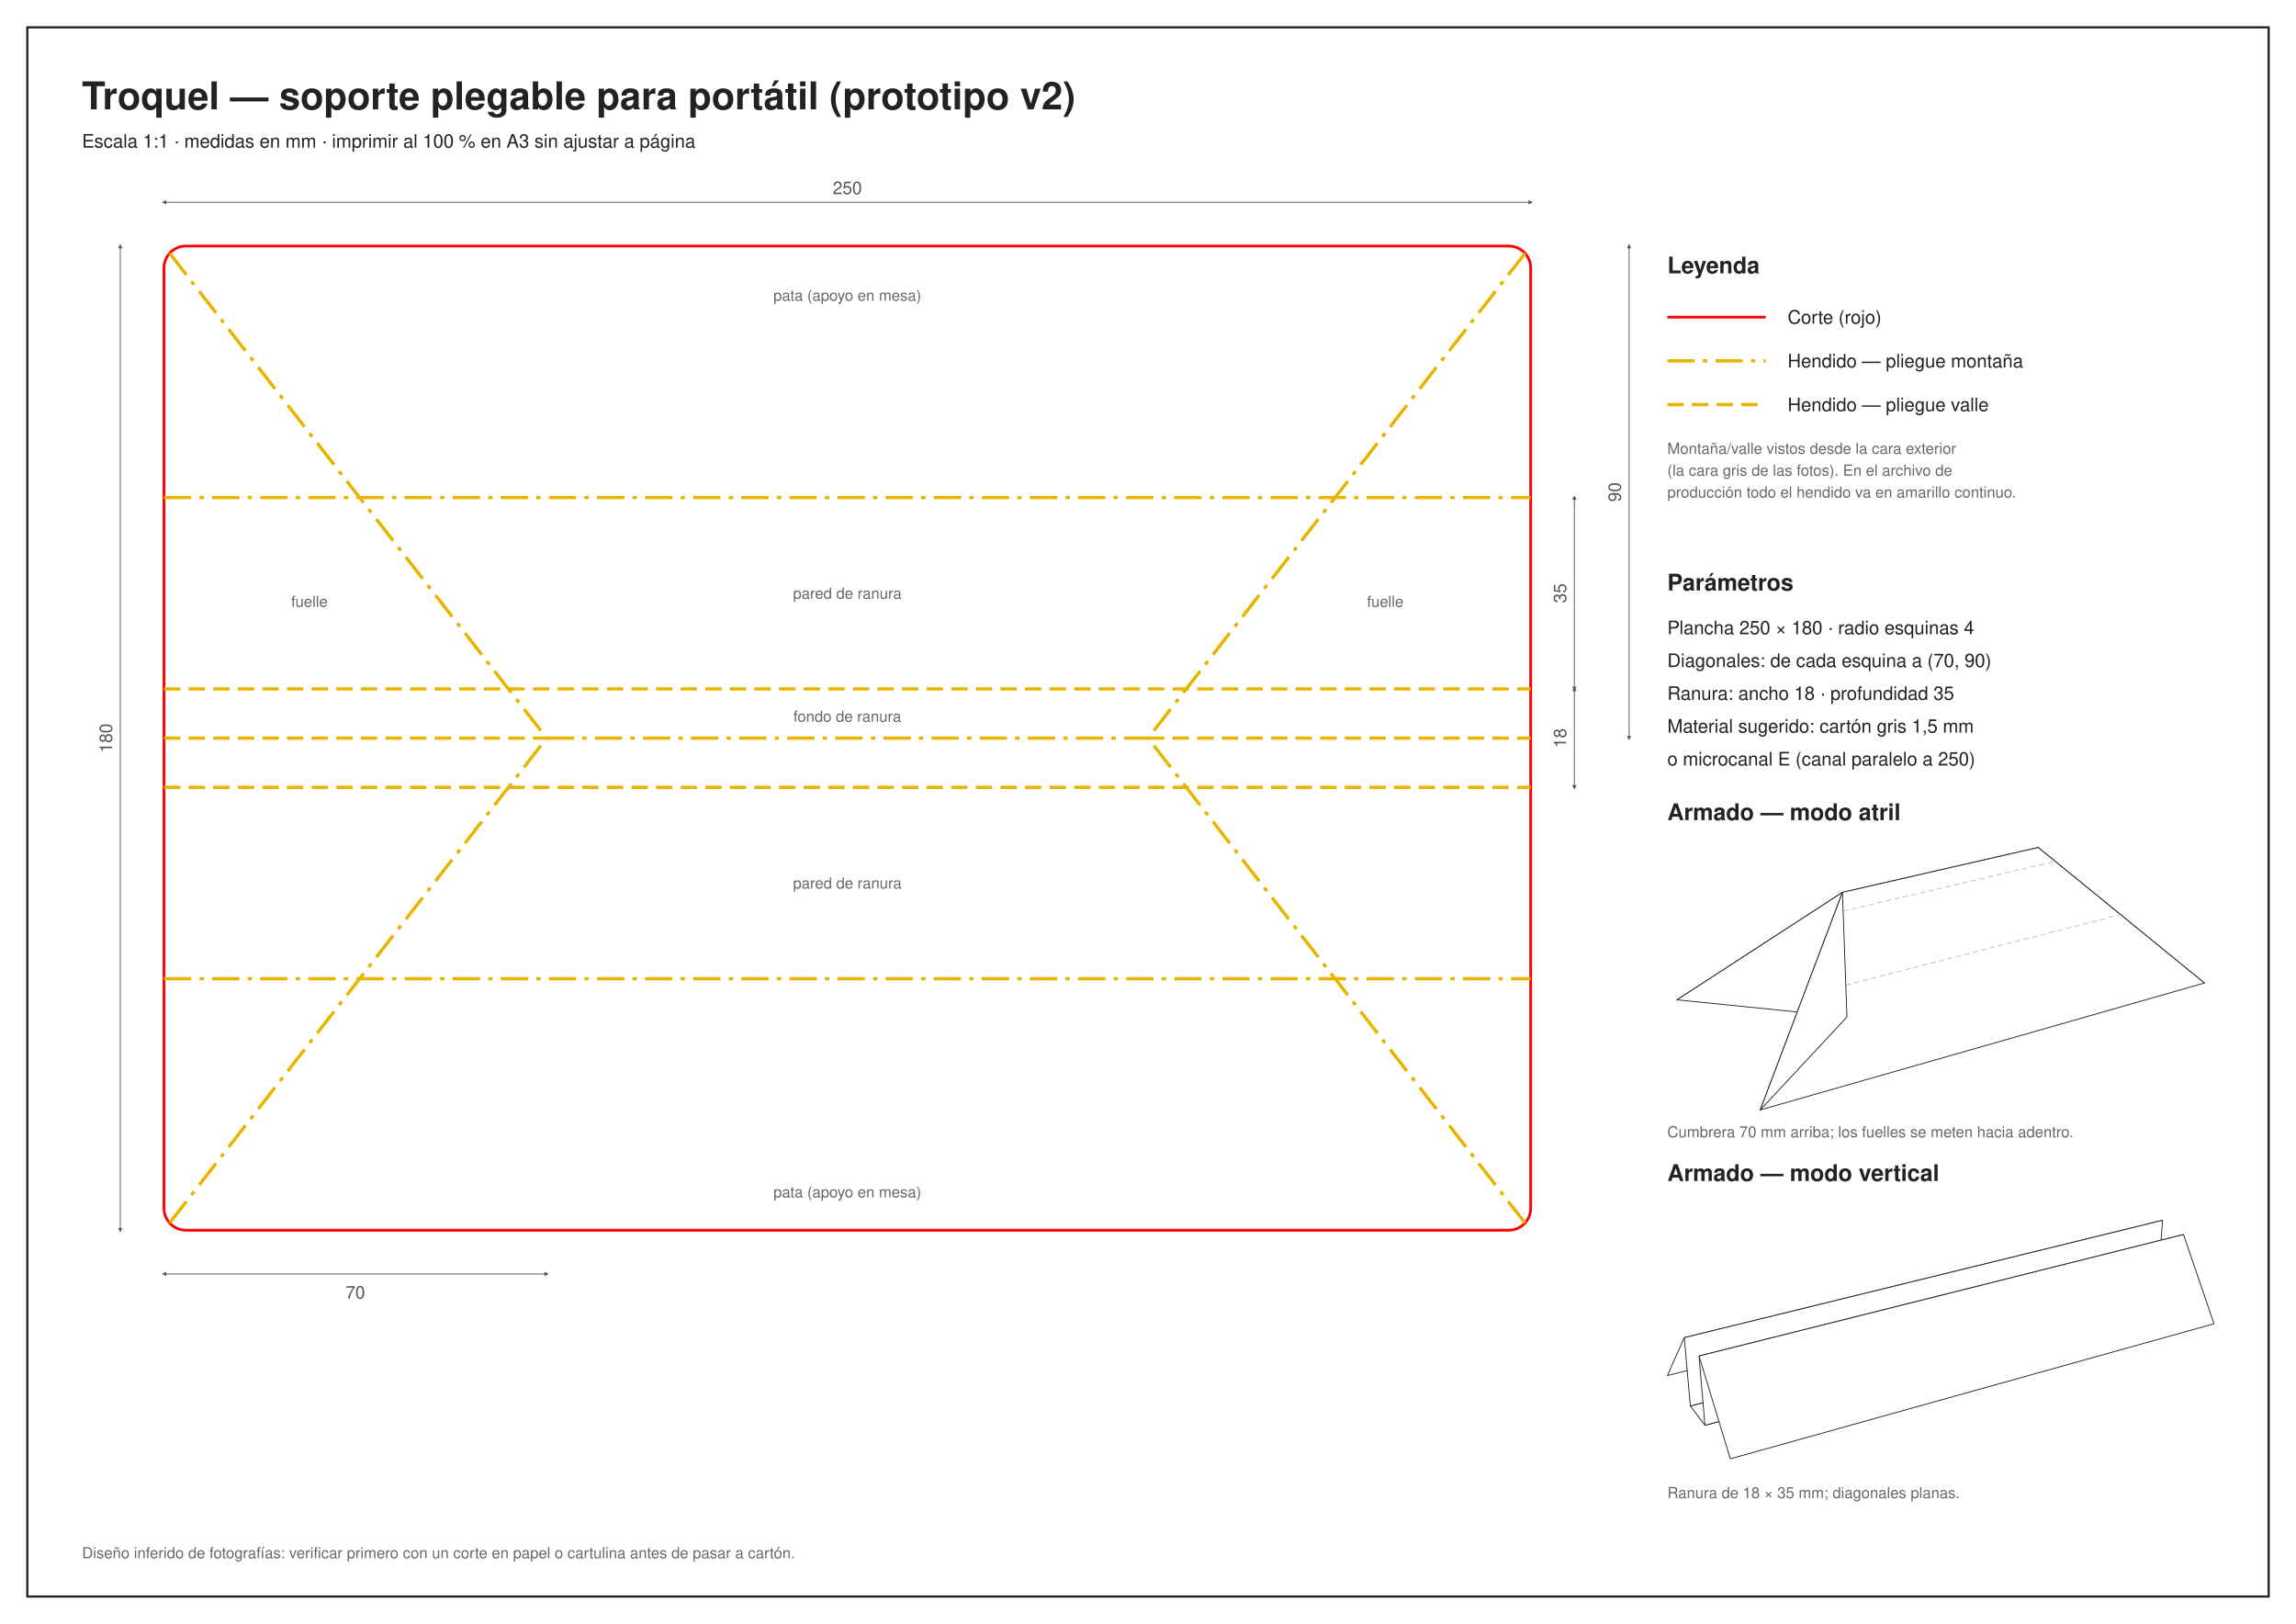
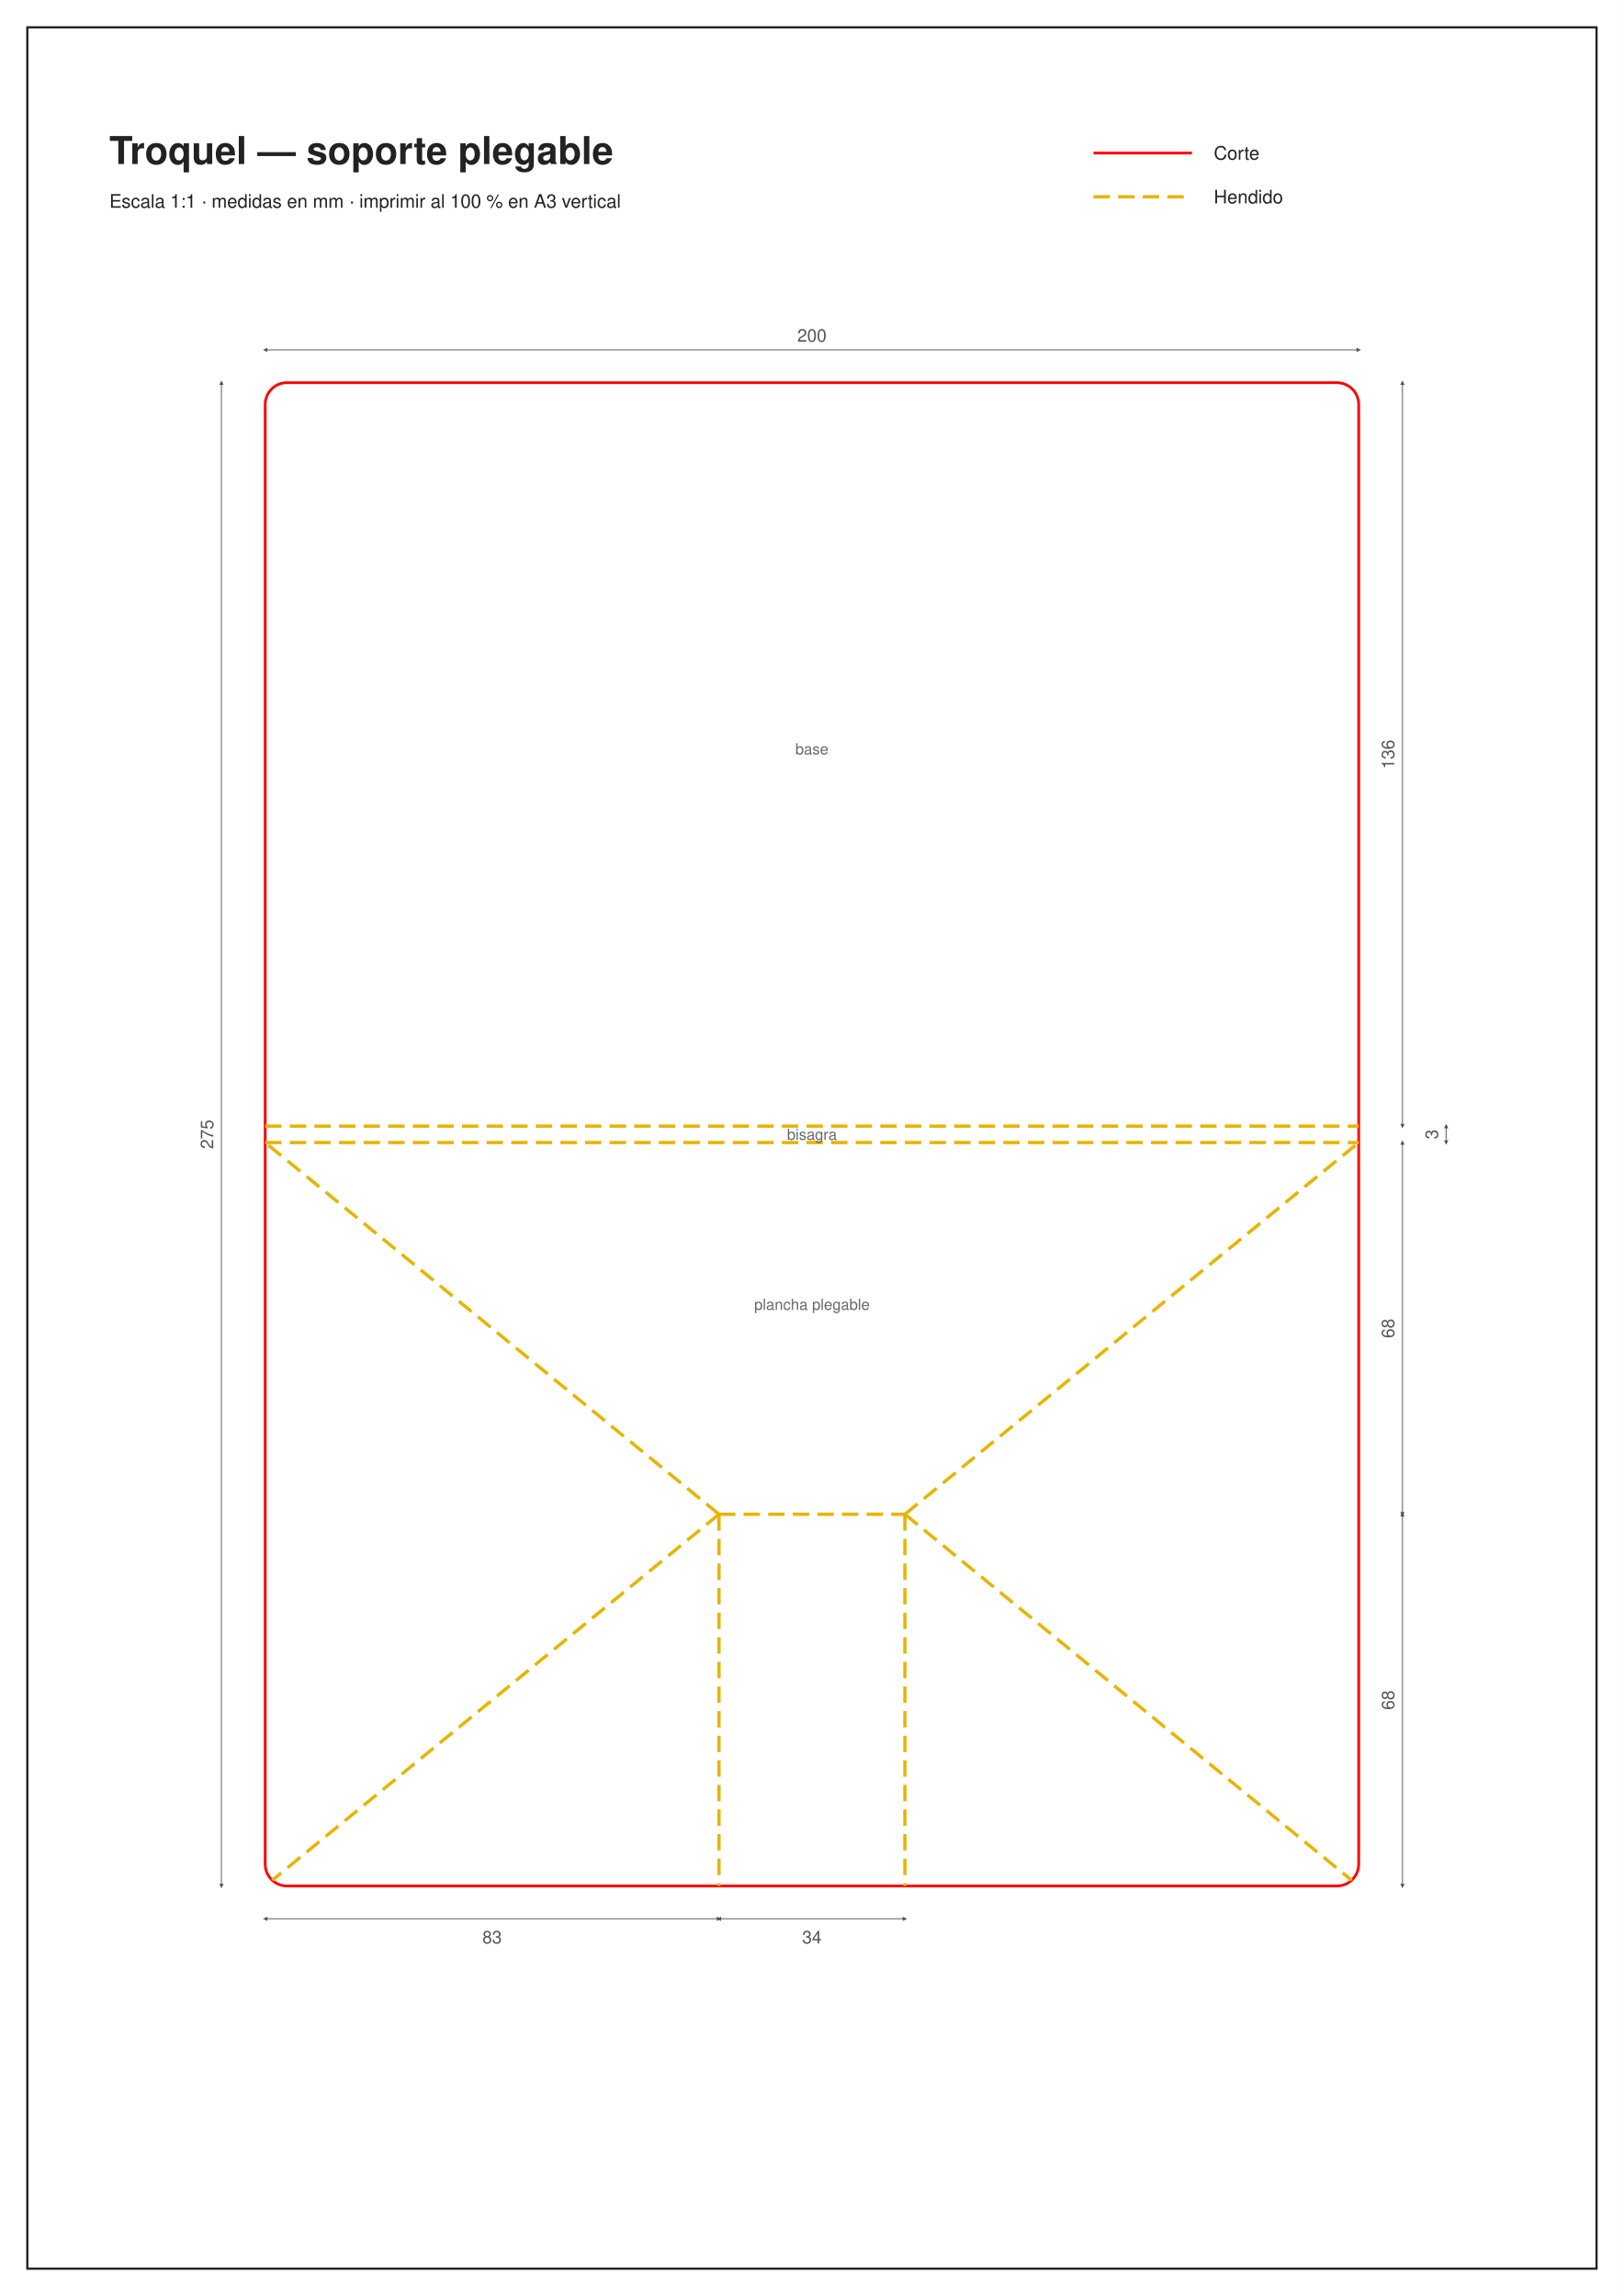
- <svg xmlns="http://www.w3.org/2000/svg" width="420.0mm" height="297.0mm" viewBox="0 0 420.0 297.0">
+ <svg xmlns="http://www.w3.org/2000/svg" width="297.0mm" height="420.0mm" viewBox="0 0 297.0 420.0">
  <defs>
    <marker id="f" viewBox="0 0 6 6" refX="3" refY="3" markerWidth="4" markerHeight="4" orient="auto-start-reverse">
      <path d="M0 0 L6 3 L0 6 z" fill="#555" />
    </marker>
    <style>
      text { font-family: Helvetica, Arial, sans-serif; fill: #222; }
      .cota line { stroke: #777; stroke-width: 0.2; }
      .cota text { font-size: 3.2px; fill: #555; }
      .c { fill: none; stroke: #FF0000; stroke-width: 0.5; }
-       .m { stroke: #E8B400; stroke-width: 0.6; stroke-dasharray: 5 1.5 0.8 1.5; }
-       .v { stroke: #E8B400; stroke-width: 0.6; stroke-dasharray: 3 1.5; }
-       .zona { fill: #f3f6f9; }
-       .h3d { fill: #fff; stroke: #1a1a1a; stroke-width: 0.15; stroke-linejoin: round; }
-       .h3p { stroke: #999; stroke-width: 0.1; stroke-dasharray: 1 0.6; }
+       .h { stroke: #E8B400; stroke-width: 0.6; stroke-dasharray: 3 1.5; }
      .h1 { font-size: 7px; font-weight: bold; }
-       .h2 { font-size: 4.2px; font-weight: bold; }
      .t { font-size: 3.4px; }
      .s { font-size: 2.8px; fill: #666; }
    </style>
  </defs>
-   <rect width="420.0" height="297.0" fill="#fff" />
-   <rect x="5" y="5" width="410.0" height="287.0" fill="none" stroke="#222" stroke-width="0.4" />
-   <text x="15" y="20" class="h1">Troquel — soporte plegable para portátil (prototipo v2)</text>
-   <text x="15" y="27" class="t">Escala 1:1 · medidas en mm · imprimir al 100 % en A3 sin ajustar a página</text>
-   <g transform="translate(30.0 45.0)">
-     <path class="c" d="M 4.0 0 H 246.0 A 4.0 4.0 0 0 1 250.0 4.0 V 176.0 A 4.0 4.0 0 0 1 246.0 180.0 H 4.0 A 4.0 4.0 0 0 1 0 176.0 V 4.0 A 4.0 4.0 0 0 1 4.0 0 Z" />
-     <line x1="1.028" y1="1.322" x2="70.000" y2="90.000" class="m" />
-     <line x1="1.028" y1="178.678" x2="70.000" y2="90.000" class="m" />
-     <line x1="248.972" y1="1.322" x2="180.000" y2="90.000" class="m" />
-     <line x1="248.972" y1="178.678" x2="180.000" y2="90.000" class="m" />
-     <line x1="70.000" y1="90.000" x2="180.000" y2="90.000" class="m" />
-     <line x1="0.000" y1="46.000" x2="250.000" y2="46.000" class="m" />
-     <line x1="0.000" y1="134.000" x2="250.000" y2="134.000" class="m" />
-     <line x1="0.000" y1="90.000" x2="70.000" y2="90.000" class="v" />
-     <line x1="180.000" y1="90.000" x2="250.000" y2="90.000" class="v" />
-     <line x1="0.000" y1="81.000" x2="250.000" y2="81.000" class="v" />
-     <line x1="0.000" y1="99.000" x2="250.000" y2="99.000" class="v" />
+   <rect width="297.0" height="420.0" fill="#fff" />
+   <rect x="5" y="5" width="287.0" height="410.0" fill="none" stroke="#222" stroke-width="0.4" />
+   <g transform="translate(48.5 70.0)">
+     <path class="c" d="M 4.0 0 H 196.0 A 4.0 4.0 0 0 1 200.0 4.0 V 271.0 A 4.0 4.0 0 0 1 196.0 275.0 H 4.0 A 4.0 4.0 0 0 1 0 271.0 V 4.0 A 4.0 4.0 0 0 1 4.0 0 Z" />
+     <line x1="0.000" y1="136.000" x2="200.000" y2="136.000" class="h" />
+     <line x1="0.000" y1="139.000" x2="200.000" y2="139.000" class="h" />
+     <line x1="83.000" y1="207.000" x2="0.000" y2="139.000" class="h" />
+     <line x1="117.000" y1="207.000" x2="200.000" y2="139.000" class="h" />
+     <line x1="83.000" y1="207.000" x2="1.291" y2="273.943" class="h" />
+     <line x1="117.000" y1="207.000" x2="198.709" y2="273.943" class="h" />
+     <line x1="83.000" y1="207.000" x2="117.000" y2="207.000" class="h" />
+     <line x1="83.000" y1="207.000" x2="83.000" y2="275.000" class="h" />
+     <line x1="117.000" y1="207.000" x2="117.000" y2="275.000" class="h" />
    <g class="cota">
-       <line x1="0" y1="-8" x2="250.0" y2="-8" marker-start="url(#f)" marker-end="url(#f)" />
-       <text x="125.0" y="-9.5" text-anchor="middle">250</text>
+       <line x1="0" y1="-6" x2="200.0" y2="-6" marker-start="url(#f)" marker-end="url(#f)" />
+       <text x="100.0" y="-7.5" text-anchor="middle">200</text>
    </g>
    <g class="cota">
-       <line x1="-8" y1="0" x2="-8" y2="180.0" marker-start="url(#f)" marker-end="url(#f)" />
-       <text x="-9.5" y="90.0" text-anchor="middle" transform="rotate(-90 -9.5 90.0)">180</text>
+       <line x1="-8" y1="0" x2="-8" y2="275.0" marker-start="url(#f)" marker-end="url(#f)" />
+       <text x="-9.5" y="137.5" text-anchor="middle" transform="rotate(-90 -9.5 137.5)">275</text>
    </g>
    <g class="cota">
-       <line x1="0" y1="188.0" x2="70.0" y2="188.0" marker-start="url(#f)" marker-end="url(#f)" />
-       <text x="35.0" y="192.5" text-anchor="middle">70</text>
+       <line x1="208.0" y1="0" x2="208.0" y2="136.0" marker-start="url(#f)" marker-end="url(#f)" />
+       <text x="206.5" y="68.0" text-anchor="middle" transform="rotate(-90 206.5 68.0)">136</text>
    </g>
    <g class="cota">
-       <line x1="258.0" y1="46.0" x2="258.0" y2="81.0" marker-start="url(#f)" marker-end="url(#f)" />
-       <text x="256.5" y="63.5" text-anchor="middle" transform="rotate(-90 256.5 63.5)">35</text>
+       <line x1="216.0" y1="136.0" x2="216.0" y2="139.0" marker-start="url(#f)" marker-end="url(#f)" />
+       <text x="214.5" y="137.5" text-anchor="middle" transform="rotate(-90 214.5 137.5)">3</text>
    </g>
    <g class="cota">
-       <line x1="258.0" y1="81.0" x2="258.0" y2="99.0" marker-start="url(#f)" marker-end="url(#f)" />
-       <text x="256.5" y="90.0" text-anchor="middle" transform="rotate(-90 256.5 90.0)">18</text>
+       <line x1="208.0" y1="139.0" x2="208.0" y2="207.0" marker-start="url(#f)" marker-end="url(#f)" />
+       <text x="206.5" y="173.0" text-anchor="middle" transform="rotate(-90 206.5 173.0)">68</text>
    </g>
    <g class="cota">
-       <line x1="268.0" y1="0" x2="268.0" y2="90.0" marker-start="url(#f)" marker-end="url(#f)" />
-       <text x="266.5" y="45.0" text-anchor="middle" transform="rotate(-90 266.5 45.0)">90</text>
+       <line x1="208.0" y1="207.0" x2="208.0" y2="275.0" marker-start="url(#f)" marker-end="url(#f)" />
+       <text x="206.5" y="241.0" text-anchor="middle" transform="rotate(-90 206.5 241.0)">68</text>
    </g>
-     <text x="125.0" y="64.5" text-anchor="middle" class="s">pared de ranura</text>
-     <text x="125.0" y="87.0" text-anchor="middle" class="s">fondo de ranura</text>
-     <text x="125.0" y="117.5" text-anchor="middle" class="s">pared de ranura</text>
-     <text x="26.6" y="66.0" text-anchor="middle" class="s">fuelle</text>
-     <text x="223.4" y="66.0" text-anchor="middle" class="s">fuelle</text>
-     <text x="125.0" y="10" text-anchor="middle" class="s">pata (apoyo en mesa)</text>
-     <text x="125.0" y="174.0" text-anchor="middle" class="s">pata (apoyo en mesa)</text>
+     <g class="cota">
+       <line x1="83.0" y1="281.0" x2="117.0" y2="281.0" marker-start="url(#f)" marker-end="url(#f)" />
+       <text x="100.0" y="285.5" text-anchor="middle">34</text>
+     </g>
+     <g class="cota">
+       <line x1="0" y1="281.0" x2="83.0" y2="281.0" marker-start="url(#f)" marker-end="url(#f)" />
+       <text x="41.5" y="285.5" text-anchor="middle">83</text>
+     </g>
+     <text x="100.0" y="68.0" text-anchor="middle" class="s">base</text>
+     <text x="100.0" y="169.6" text-anchor="middle" class="s">plancha plegable</text>
+     <text x="100.0" y="138.5" text-anchor="middle" class="s">bisagra</text>
  </g>
-   <g transform="translate(305 50)">
-     <text class="h2" x="0" y="0">Leyenda</text>
-     <line x1="0" y1="8" x2="18" y2="8" class="c" />
-     <text class="t" x="22" y="9.2">Corte (rojo)</text>
-     <line x1="0" y1="16" x2="18" y2="16" class="m" />
-     <text class="t" x="22" y="17.2">Hendido — pliegue montaña</text>
-     <line x1="0" y1="24" x2="18" y2="24" class="v" />
-     <text class="t" x="22" y="25.2">Hendido — pliegue valle</text>
-     <text class="s" x="0" y="33">Montaña/valle vistos desde la cara exterior</text>
-     <text class="s" x="0" y="37">(la cara gris de las fotos). En el archivo de</text>
-     <text class="s" x="0" y="41">producción todo el hendido va en amarillo continuo.</text>
-     <text class="h2" x="0" y="58">Parámetros</text>
-     <text class="t" x="0" y="66">Plancha 250 × 180 · radio esquinas 4</text>
-     <text class="t" x="0" y="72">Diagonales: de cada esquina a (70, 90)</text>
-     <text class="t" x="0" y="78">Ranura: ancho 18 · profundidad 35</text>
-     <text class="t" x="0" y="84">Material sugerido: cartón gris 1,5 mm</text>
-     <text class="t" x="0" y="90">o microcanal E (canal paralelo a 250)</text>
+   <g transform="translate(20 30)">
+     <text class="h1" x="0" y="0">Troquel — soporte plegable</text>
+     <text class="t" x="0" y="8">Escala 1:1 · medidas en mm · imprimir al 100 % en A3 vertical</text>
+     <line x1="180" y1="-2" x2="198" y2="-2" class="c" />
+     <text class="t" x="202" y="-0.8">Corte</text>
+     <line x1="180" y1="6" x2="198" y2="6" class="h" />
+     <text class="t" x="202" y="7.2">Hendido</text>
  </g>
-   <g transform="translate(305 150)">
-     <text class="h2" x="0" y="0">Armado — modo atril</text>
-     <g transform="translate(0 5)">
-       <polygon class="h3d" points="76.87,9.20 67.84,0.00 67.10,21.89" />
-       <polygon class="h3d" points="98.24,24.79 67.84,0.00 67.10,21.89" />
-       <polygon class="h3d" points="1.76,27.87 76.87,9.20 67.84,0.00 32.03,8.21" />
-       <line class="h3p" x1="16.74" y1="18.14" x2="72.54" y2="4.79" />
-       <line class="h3p" x1="28.82" y1="10.30" x2="68.85" y2="1.03" />
-       <polygon class="h3d" points="1.76,27.87 32.03,8.21 32.86,31.00" />
-       <polygon class="h3d" points="17.00,48.00 98.24,24.79 67.84,0.00 32.03,8.21" />
-       <line class="h3p" x1="24.87" y1="27.16" x2="82.89" y2="12.28" />
-       <line class="h3p" x1="30.59" y1="12.01" x2="70.95" y2="2.54" />
-       <polygon class="h3d" points="17.00,48.00 32.03,8.21 32.86,31.00" />
-     </g>
-     <text class="s" x="0" y="58">Cumbrera 70 mm arriba; los fuelles se meten hacia adentro.</text>
-   </g>
-   <g transform="translate(305 216)">
-     <text class="h2" x="0" y="0">Armado — modo vertical</text>
-     <g transform="translate(0 5)">
-       <polygon class="h3d" points="3.10,23.65 90.58,2.19 83.84,9.31 0.00,30.59" />
-       <polygon class="h3d" points="6.88,39.68 93.52,16.38 89.78,13.65 4.21,36.15" />
-       <polygon class="h3d" points="4.21,36.15 89.78,13.65 90.58,2.19 3.10,23.65" />
-       <polygon class="h3d" points="5.80,27.01 94.42,4.79 93.52,16.38 6.88,39.68" />
-       <polygon class="h3d" points="11.52,45.81 100.00,21.11 94.42,4.79 5.80,27.01" />
-     </g>
-     <text class="s" x="0" y="58">Ranura de 18 × 35 mm; diagonales planas.</text>
-   </g>
-   <text x="15" y="285.0" class="s">Diseño inferido de fotografías: verificar primero con un corte en papel o cartulina antes de pasar a cartón.</text>
</svg>
